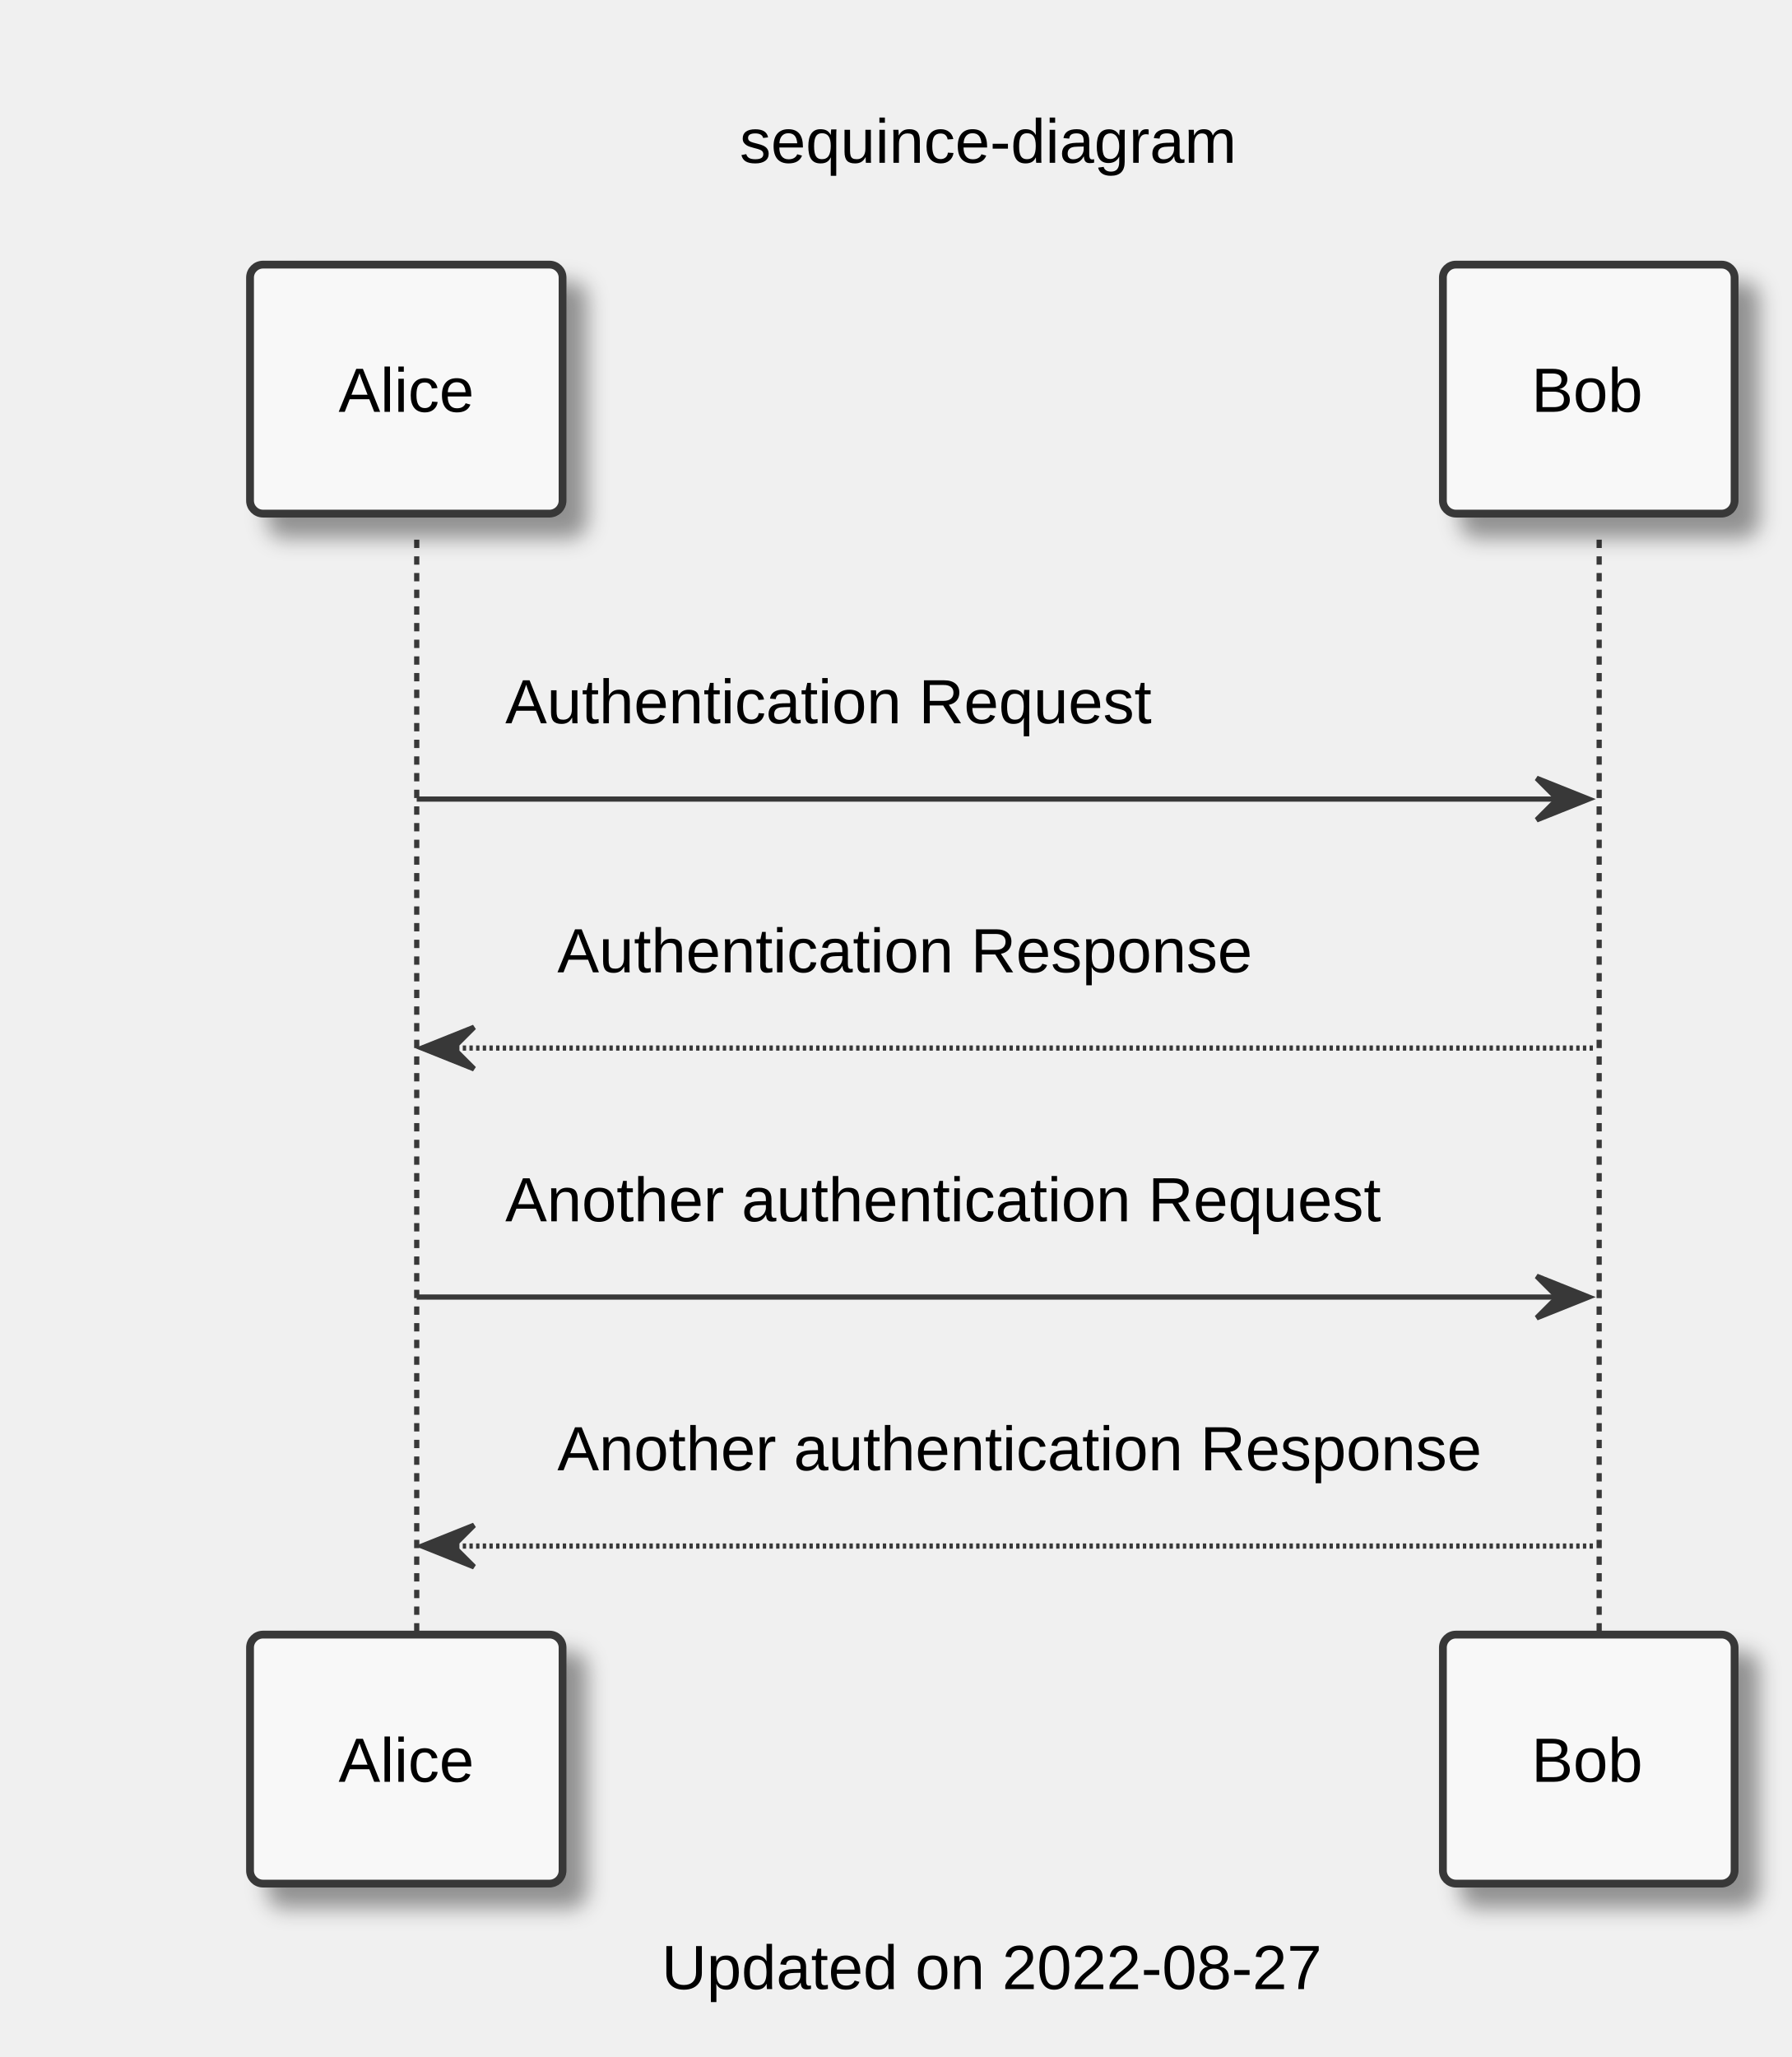
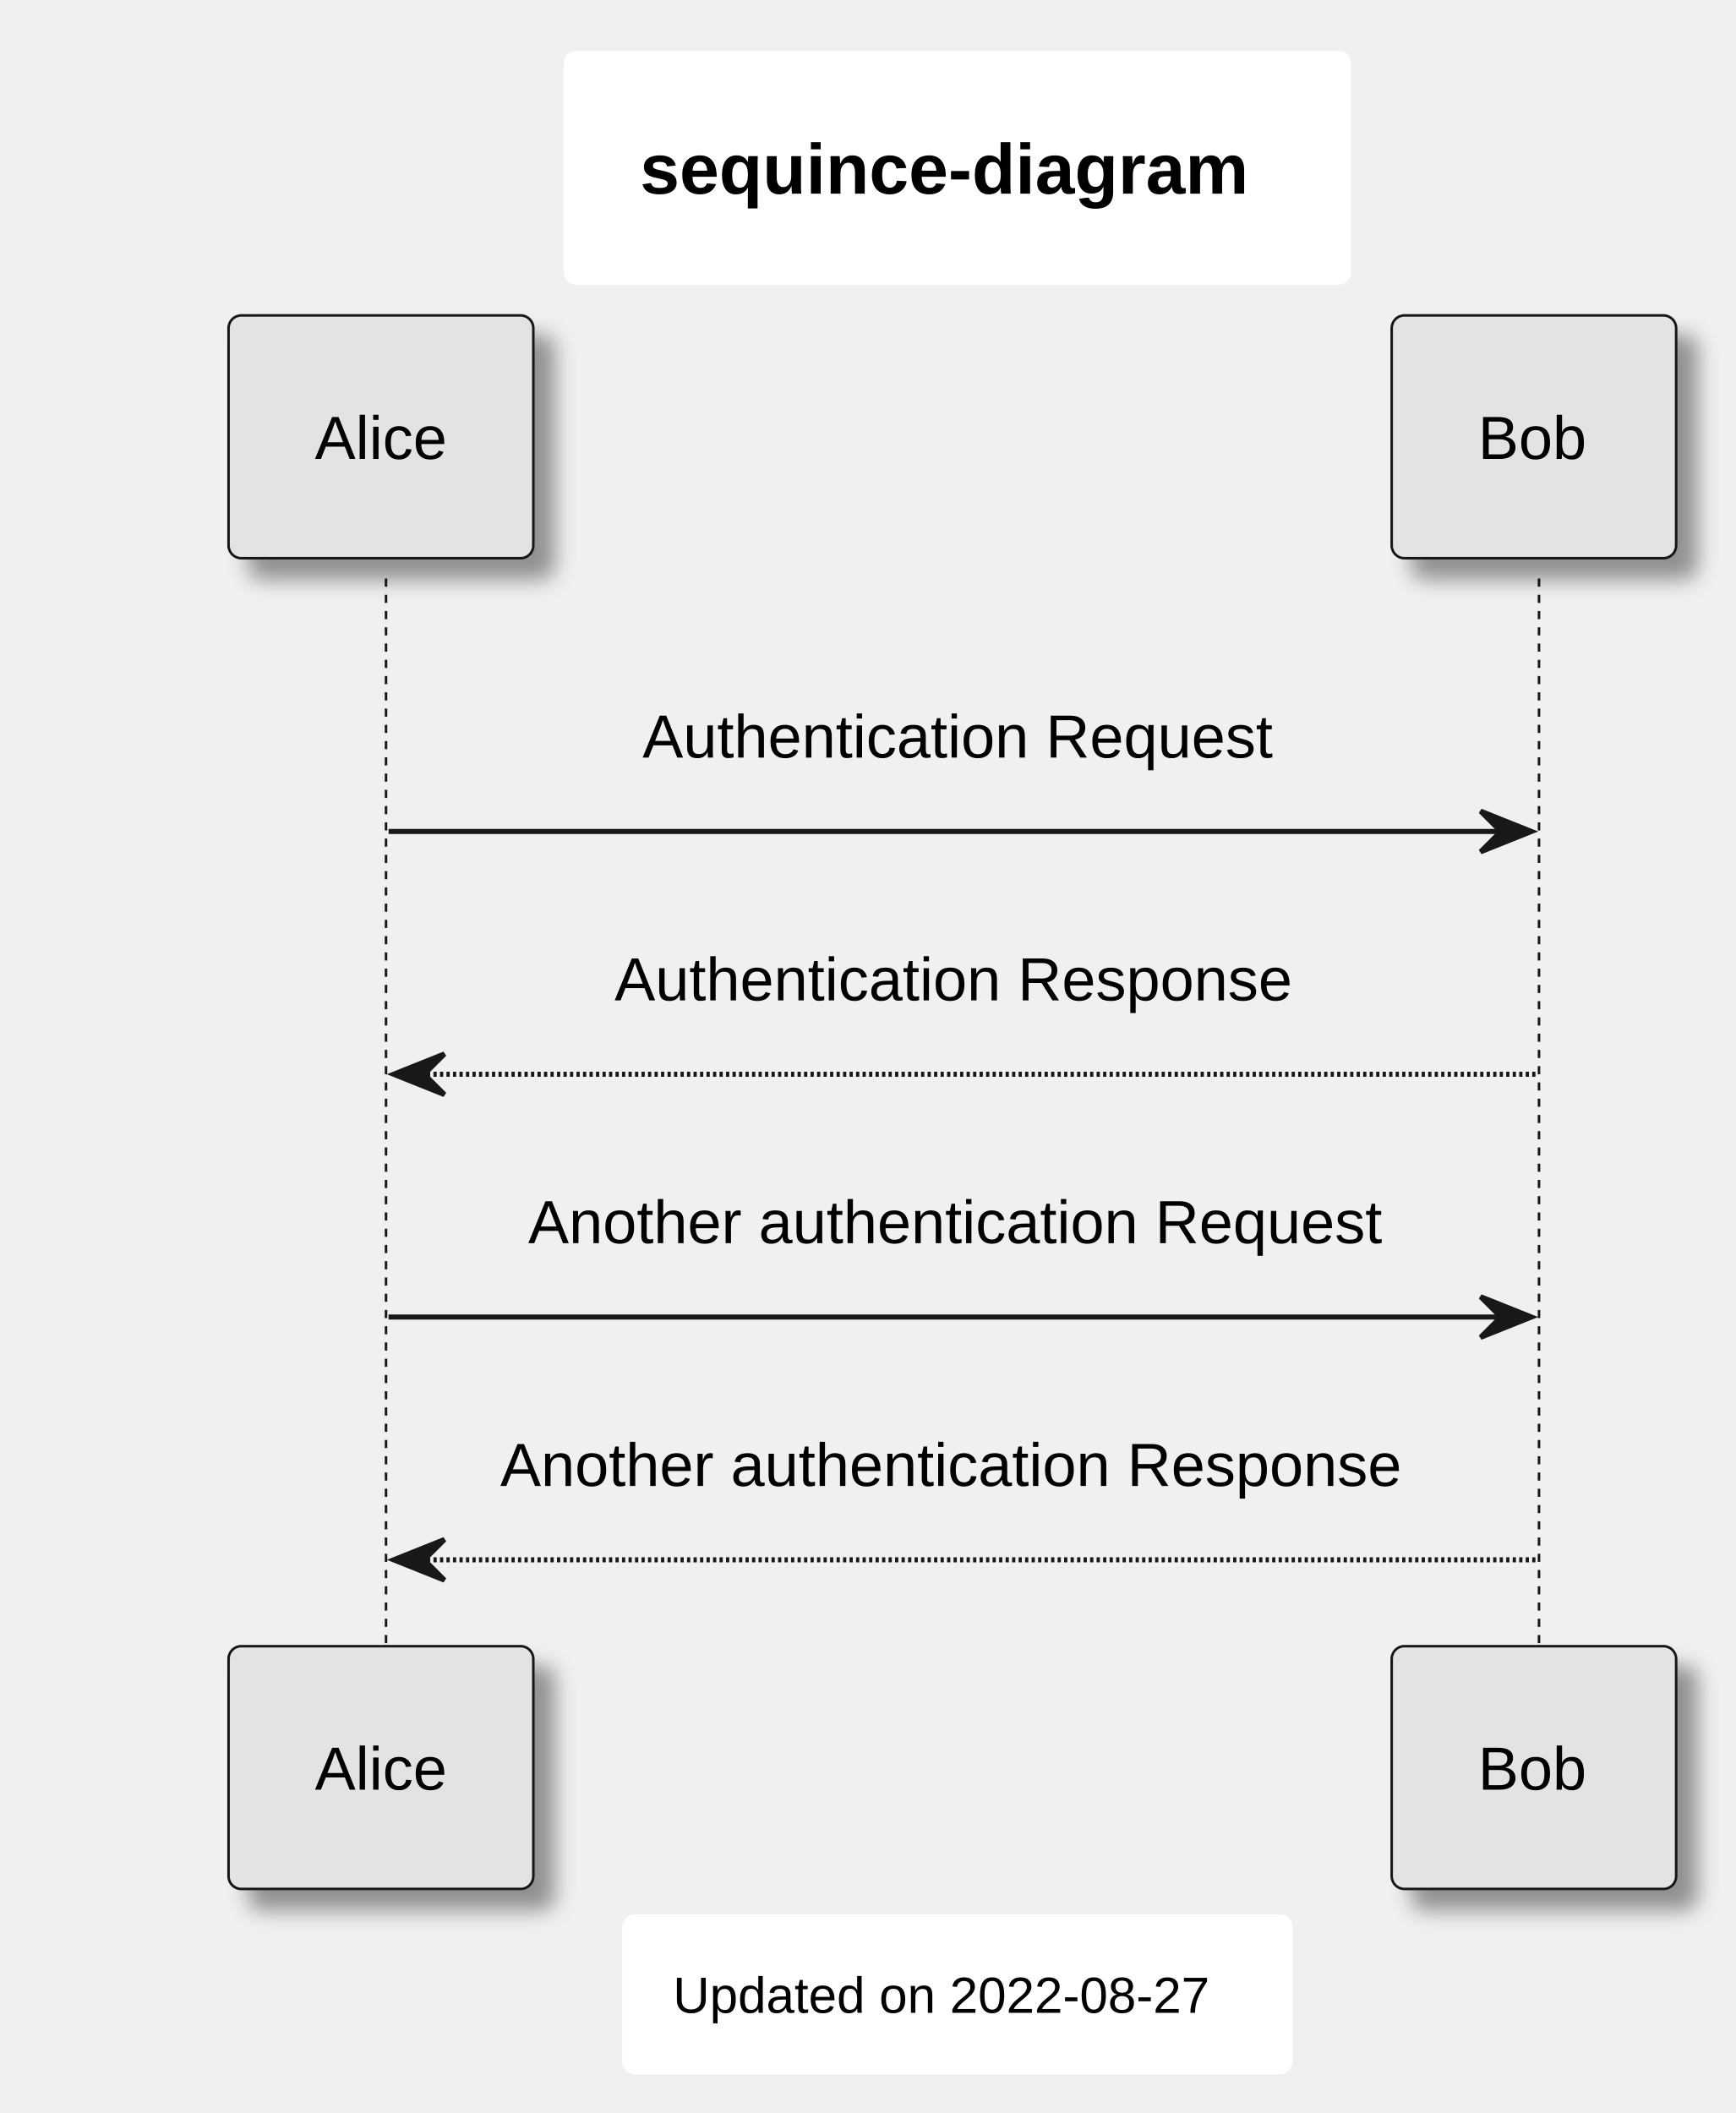
- <svg xmlns="http://www.w3.org/2000/svg" contentScriptType="application/ecmascript" contentStyleType="text/css" height="1234.375px" preserveAspectRatio="none" style="width:1075px;height:1234px;" version="1.1" viewBox="0 0 1075 1234" width="1075px" zoomAndPan="magnify">
+ <svg xmlns="http://www.w3.org/2000/svg" contentStyleType="text/css" height="1300px" preserveAspectRatio="none" style="width:1068px;height:1300px;background:#FFFFFF;" version="1.1" viewBox="0 0 1068 1300" width="1068.75px" zoomAndPan="magnify">
  <defs>
    <filter height="300%" id="fn7eye01qzcg2" width="300%" x="-1" y="-1">
      <feGaussianBlur result="blurOut" stdDeviation="6.25" />
      <feColorMatrix in="blurOut" result="blurOut2" type="matrix" values="0 0 0 0 0 0 0 0 0 0 0 0 0 0 0 0 0 0 .4 0" />
      <feOffset dx="12.5" dy="12.5" in="blurOut2" result="blurOut3" />
      <feBlend in="SourceGraphic" in2="blurOut3" mode="normal" />
    </filter>
  </defs>
  <g>
-     <text fill="#000000" font-family="Arial" font-size="37.5" lengthAdjust="spacingAndGlyphs" textLength="315.625" x="443.75" y="97.675">sequince-diagram</text>
-     <line style="stroke: #383838; stroke-width: 3.125; stroke-dasharray: 5.0,5.0;" x1="250" x2="250" y1="323.743" y2="983.728" />
-     <line style="stroke: #383838; stroke-width: 3.125; stroke-dasharray: 5.0,5.0;" x1="959.375" x2="959.375" y1="323.743" y2="983.728" />
-     <rect fill="#F8F8F8" filter="url(#fn7eye01qzcg2)" height="149.371" rx="7.812" ry="7.812" style="stroke: #383838; stroke-width: 4.688;" width="187.5" x="150" y="158.746" />
-     <text fill="#000000" font-family="Arial" font-size="37.5" lengthAdjust="spacingAndGlyphs" textLength="81.25" x="203.125" y="247.046">Alice</text>
-     <rect fill="#F8F8F8" filter="url(#fn7eye01qzcg2)" height="149.371" rx="7.812" ry="7.812" style="stroke: #383838; stroke-width: 4.688;" width="187.5" x="150" y="980.603" />
-     <text fill="#000000" font-family="Arial" font-size="37.5" lengthAdjust="spacingAndGlyphs" textLength="81.25" x="203.125" y="1068.903">Alice</text>
-     <rect fill="#F8F8F8" filter="url(#fn7eye01qzcg2)" height="149.371" rx="7.812" ry="7.812" style="stroke: #383838; stroke-width: 4.688;" width="175" x="865.625" y="158.746" />
-     <text fill="#000000" font-family="Arial" font-size="37.5" lengthAdjust="spacingAndGlyphs" textLength="68.75" x="918.75" y="247.046">Bob</text>
-     <rect fill="#F8F8F8" filter="url(#fn7eye01qzcg2)" height="149.371" rx="7.812" ry="7.812" style="stroke: #383838; stroke-width: 4.688;" width="175" x="865.625" y="980.603" />
-     <text fill="#000000" font-family="Arial" font-size="37.5" lengthAdjust="spacingAndGlyphs" textLength="68.75" x="918.75" y="1068.903">Bob</text>
-     <polygon fill="#383838" points="921.875,466.864,953.125,479.364,921.875,491.864,934.375,479.364" style="stroke: #383838; stroke-width: 3.125;" />
-     <line style="stroke: #383838; stroke-width: 3.125;" x1="250" x2="940.625" y1="479.364" y2="479.364" />
-     <text fill="#000000" font-family="Arial" font-size="37.5" lengthAdjust="spacingAndGlyphs" textLength="396.875" x="303.125" y="433.917">Authentication Request</text>
-     <polygon fill="#383838" points="284.375,616.235,253.125,628.735,284.375,641.235,271.875,628.735" style="stroke: #383838; stroke-width: 3.125;" />
-     <line style="stroke: #383838; stroke-width: 3.125; stroke-dasharray: 2.0,2.0;" x1="265.625" x2="956.25" y1="628.735" y2="628.735" />
-     <text fill="#000000" font-family="Arial" font-size="37.5" lengthAdjust="spacingAndGlyphs" textLength="431.25" x="334.375" y="583.289">Authentication Response</text>
-     <polygon fill="#383838" points="921.875,765.607,953.125,778.107,921.875,790.607,934.375,778.107" style="stroke: #383838; stroke-width: 3.125;" />
-     <line style="stroke: #383838; stroke-width: 3.125;" x1="250" x2="940.625" y1="778.107" y2="778.107" />
-     <text fill="#000000" font-family="Arial" font-size="37.5" lengthAdjust="spacingAndGlyphs" textLength="537.5" x="303.125" y="732.66">Another authentication Request</text>
-     <polygon fill="#383838" points="284.375,914.978,253.125,927.478,284.375,939.978,271.875,927.478" style="stroke: #383838; stroke-width: 3.125;" />
-     <line style="stroke: #383838; stroke-width: 3.125; stroke-dasharray: 2.0,2.0;" x1="265.625" x2="956.25" y1="927.478" y2="927.478" />
-     <text fill="#000000" font-family="Arial" font-size="37.5" lengthAdjust="spacingAndGlyphs" textLength="571.875" x="334.375" y="882.031">Another authentication Response</text>
-     <text fill="#000000" font-family="Arial" font-size="37.5" lengthAdjust="spacingAndGlyphs" textLength="409.375" x="396.875" y="1193.274">Updated on 2022-08-27</text>
+     <rect fill="#FFFFFF" height="144.058" rx="7.812" ry="7.812" style="stroke:#00000000;stroke-width:3.125;" width="484.375" x="346.875" y="31.25" />
+     <text fill="#000000" font-family="Arial" font-size="43.75" font-weight="bold" lengthAdjust="spacing" textLength="390.625" x="393.75" y="119.162">sequince-diagram</text>
+     <line style="stroke:#181818;stroke-width:1.562;stroke-dasharray:5.0,5.0;" x1="237.5" x2="237.5" y1="355.93" y2="1015.915" />
+     <line style="stroke:#181818;stroke-width:1.562;stroke-dasharray:5.0,5.0;" x1="946.875" x2="946.875" y1="355.93" y2="1015.915" />
+     <rect fill="#E3E3E3" filter="url(#fn7eye01qzcg2)" height="149.371" rx="7.812" ry="7.812" style="stroke:#181818;stroke-width:1.562;" width="187.5" x="140.625" y="194.058" />
+     <text fill="#000000" font-family="Arial" font-size="37.5" lengthAdjust="spacing" textLength="81.25" x="193.75" y="282.358">Alice</text>
+     <rect fill="#E3E3E3" filter="url(#fn7eye01qzcg2)" height="149.371" rx="7.812" ry="7.812" style="stroke:#181818;stroke-width:1.562;" width="187.5" x="140.625" y="1012.79" />
+     <text fill="#000000" font-family="Arial" font-size="37.5" lengthAdjust="spacing" textLength="81.25" x="193.75" y="1101.09">Alice</text>
+     <rect fill="#E3E3E3" filter="url(#fn7eye01qzcg2)" height="149.371" rx="7.812" ry="7.812" style="stroke:#181818;stroke-width:1.562;" width="175" x="856.25" y="194.058" />
+     <text fill="#000000" font-family="Arial" font-size="37.5" lengthAdjust="spacing" textLength="68.75" x="909.375" y="282.358">Bob</text>
+     <rect fill="#E3E3E3" filter="url(#fn7eye01qzcg2)" height="149.371" rx="7.812" ry="7.812" style="stroke:#181818;stroke-width:1.562;" width="175" x="856.25" y="1012.79" />
+     <text fill="#000000" font-family="Arial" font-size="37.5" lengthAdjust="spacing" textLength="68.75" x="909.375" y="1101.09">Bob</text>
+     <polygon fill="#181818" points="910.938,499.051,942.188,511.551,910.938,524.051,923.438,511.551" style="stroke:#181818;stroke-width:3.125;" />
+     <line style="stroke:#181818;stroke-width:3.125;" x1="239.062" x2="929.688" y1="511.551" y2="511.551" />
+     <text fill="#000000" font-family="Arial" font-size="37.5" lengthAdjust="spacing" textLength="396.875" x="395.312" y="466.104">Authentication Request</text>
+     <polygon fill="#181818" points="273.438,648.422,242.188,660.922,273.438,673.422,260.938,660.922" style="stroke:#181818;stroke-width:3.125;" />
+     <line style="stroke:#181818;stroke-width:3.125;stroke-dasharray:2.0,2.0;" x1="254.688" x2="945.312" y1="660.922" y2="660.922" />
+     <text fill="#000000" font-family="Arial" font-size="37.5" lengthAdjust="spacing" textLength="431.25" x="378.125" y="615.476">Authentication Response</text>
+     <polygon fill="#181818" points="910.938,797.794,942.188,810.294,910.938,822.794,923.438,810.294" style="stroke:#181818;stroke-width:3.125;" />
+     <line style="stroke:#181818;stroke-width:3.125;" x1="239.062" x2="929.688" y1="810.294" y2="810.294" />
+     <text fill="#000000" font-family="Arial" font-size="37.5" lengthAdjust="spacing" textLength="537.5" x="325" y="764.847">Another authentication Request</text>
+     <polygon fill="#181818" points="273.438,947.165,242.188,959.665,273.438,972.165,260.938,959.665" style="stroke:#181818;stroke-width:3.125;" />
+     <line style="stroke:#181818;stroke-width:3.125;stroke-dasharray:2.0,2.0;" x1="254.688" x2="945.312" y1="959.665" y2="959.665" />
+     <text fill="#000000" font-family="Arial" font-size="37.5" lengthAdjust="spacing" textLength="571.875" x="307.812" y="914.218">Another authentication Response</text>
+     <rect fill="#FFFFFF" height="98.434" rx="7.812" ry="7.812" style="stroke:#00000000;stroke-width:3.125;" width="412.5" x="382.812" y="1177.786" />
+     <text fill="#000000" font-family="Arial" font-size="31.25" lengthAdjust="spacing" textLength="350" x="414.062" y="1238.348">Updated on 2022-08-27</text>
  </g>
</svg>
